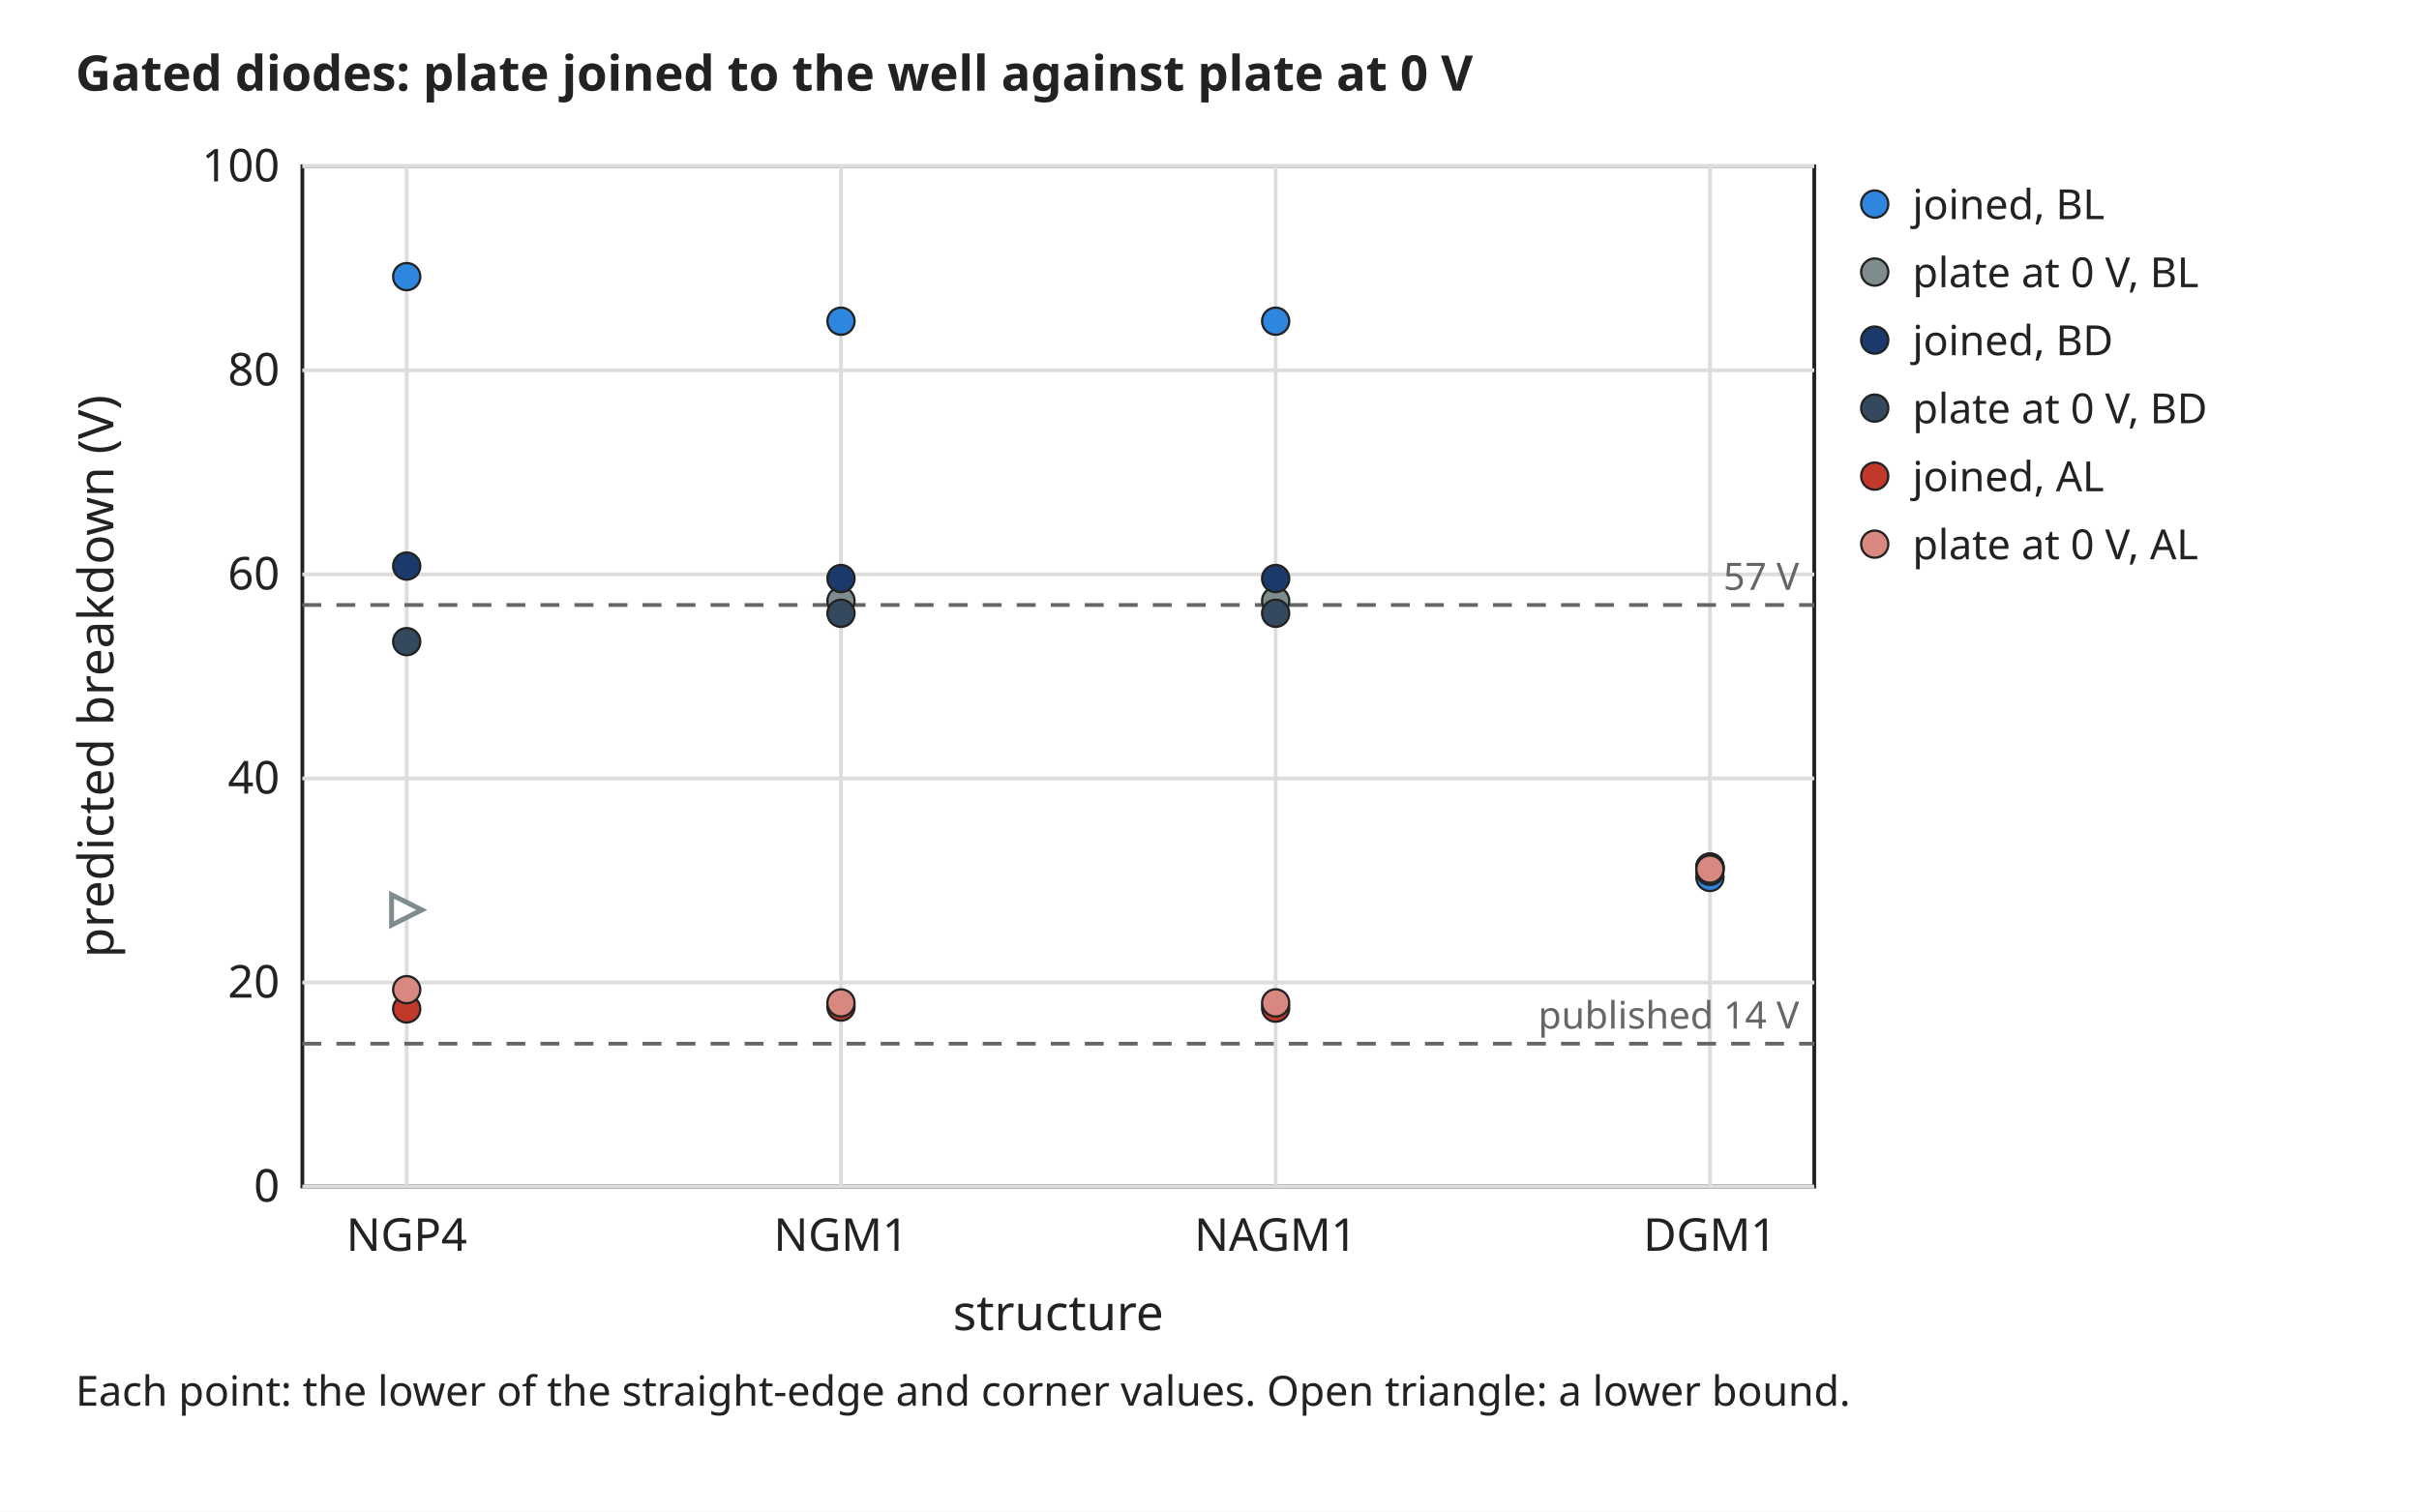
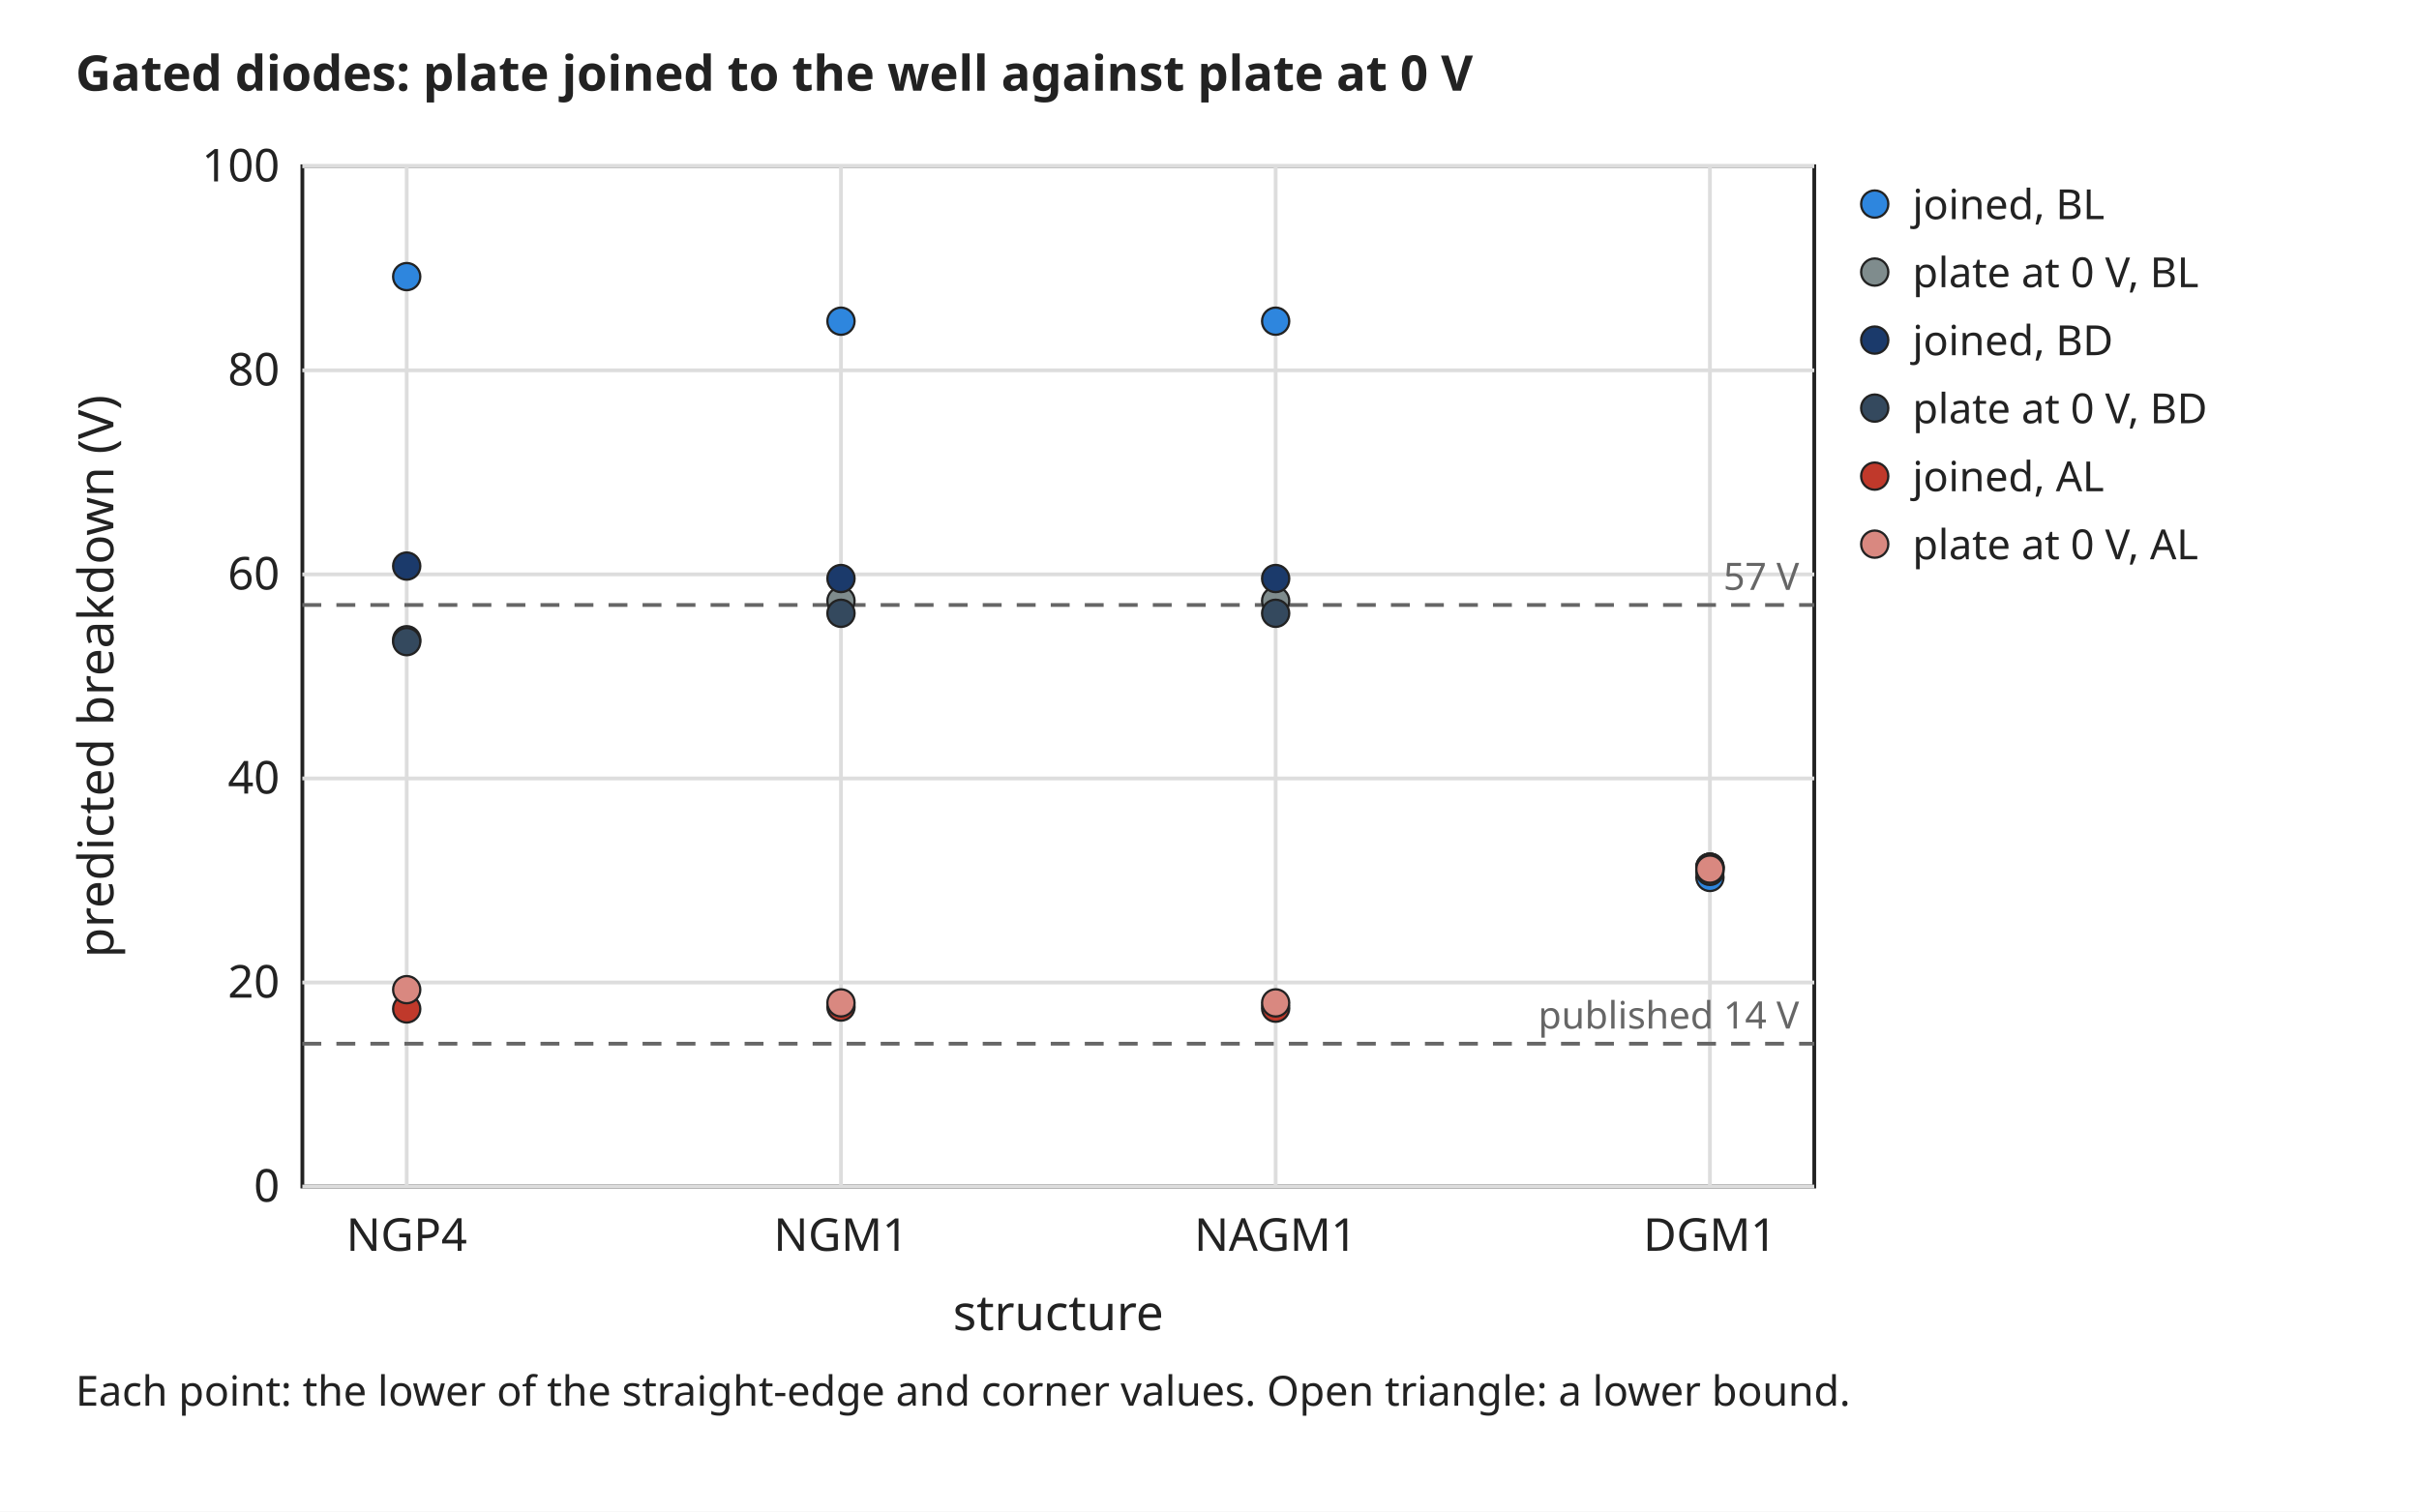
<svg xmlns="http://www.w3.org/2000/svg" width="640" height="400" viewBox="0 0 640 400" font-family="sans-serif" font-size="13">
  <rect width="640" height="400" fill="white" />
  <text x="20" y="24" text-anchor="start" font-size="13" font-weight="bold" fill="#222222">Gated diodes: plate joined to the well against plate at 0 V</text>
  <rect x="80" y="44" width="400" height="270" rx="0" fill="none" stroke="#222222" />
  <line x1="107.6" y1="44" x2="107.6" y2="314" stroke="#dddddd" stroke-width="1" />
  <text x="107.6" y="331" text-anchor="middle" font-size="12" font-weight="normal" fill="#222222">NGP4</text>
  <line x1="222.5" y1="44" x2="222.5" y2="314" stroke="#dddddd" stroke-width="1" />
  <text x="222.5" y="331" text-anchor="middle" font-size="12" font-weight="normal" fill="#222222">NGM1</text>
  <line x1="337.5" y1="44" x2="337.5" y2="314" stroke="#dddddd" stroke-width="1" />
  <text x="337.5" y="331" text-anchor="middle" font-size="12" font-weight="normal" fill="#222222">NAGM1</text>
  <line x1="452.4" y1="44" x2="452.4" y2="314" stroke="#dddddd" stroke-width="1" />
  <text x="452.4" y="331" text-anchor="middle" font-size="12" font-weight="normal" fill="#222222">DGM1</text>
  <line x1="80" y1="314.0" x2="480" y2="314.0" stroke="#dddddd" stroke-width="1" />
  <text x="74" y="318.0" text-anchor="end" font-size="12" font-weight="normal" fill="#222222">0</text>
  <line x1="80" y1="260.0" x2="480" y2="260.0" stroke="#dddddd" stroke-width="1" />
  <text x="74" y="264.0" text-anchor="end" font-size="12" font-weight="normal" fill="#222222">20</text>
  <line x1="80" y1="206.0" x2="480" y2="206.0" stroke="#dddddd" stroke-width="1" />
  <text x="74" y="210.0" text-anchor="end" font-size="12" font-weight="normal" fill="#222222">40</text>
  <line x1="80" y1="152.0" x2="480" y2="152.0" stroke="#dddddd" stroke-width="1" />
  <text x="74" y="156.0" text-anchor="end" font-size="12" font-weight="normal" fill="#222222">60</text>
  <line x1="80" y1="98.0" x2="480" y2="98.0" stroke="#dddddd" stroke-width="1" />
  <text x="74" y="102.0" text-anchor="end" font-size="12" font-weight="normal" fill="#222222">80</text>
  <line x1="80" y1="44.0" x2="480" y2="44.0" stroke="#dddddd" stroke-width="1" />
  <text x="74" y="48.0" text-anchor="end" font-size="12" font-weight="normal" fill="#222222">100</text>
  <text x="280.0" y="352" text-anchor="middle" font-size="13" font-weight="normal" fill="#222222">structure</text>
  <text x="30" y="179.0" text-anchor="middle" font-size="13" font-weight="normal" fill="#222222" transform="rotate(-90 30 179.0)">predicted breakdown (V)</text>
  <line x1="80" y1="276.2" x2="480" y2="276.2" stroke="#666666" stroke-width="1" stroke-dasharray="5 4" />
  <text x="476" y="272.2" text-anchor="end" font-size="10" font-weight="normal" fill="#666666">published 14 V</text>
  <line x1="80" y1="160.1" x2="480" y2="160.1" stroke="#666666" stroke-width="1" stroke-dasharray="5 4" />
  <text x="476" y="156.1" text-anchor="end" font-size="10" font-weight="normal" fill="#666666">57 V</text>
  <circle cx="107.6" cy="73.2" r="3.6" fill="#2e86de" stroke="#222222" stroke-width="0.6" />
  <circle cx="222.5" cy="85.0" r="3.6" fill="#2e86de" stroke="#222222" stroke-width="0.6" />
  <circle cx="337.5" cy="85.0" r="3.6" fill="#2e86de" stroke="#222222" stroke-width="0.6" />
  <circle cx="452.4" cy="232.2" r="3.6" fill="#2e86de" stroke="#222222" stroke-width="0.6" />
  <circle cx="496.0" cy="54.0" r="3.6" fill="#2e86de" stroke="#222222" stroke-width="0.6" />
  <text x="506" y="58" text-anchor="start" font-size="11" font-weight="normal" fill="#222222">joined, BL</text>
-   <path d="M103.6,236.8 L111.6,240.8 L103.6,244.8 Z" fill="white" stroke="#7f8c8d" stroke-width="1.3" />
+   <circle cx="107.6" cy="169.3" r="3.6" fill="#7f8c8d" stroke="#222222" stroke-width="0.6" />
  <circle cx="222.5" cy="159.0" r="3.6" fill="#7f8c8d" stroke="#222222" stroke-width="0.6" />
  <circle cx="337.5" cy="159.0" r="3.6" fill="#7f8c8d" stroke="#222222" stroke-width="0.6" />
  <circle cx="452.4" cy="229.5" r="3.6" fill="#7f8c8d" stroke="#222222" stroke-width="0.6" />
  <circle cx="496.0" cy="72.0" r="3.6" fill="#7f8c8d" stroke="#222222" stroke-width="0.6" />
  <text x="506" y="76" text-anchor="start" font-size="11" font-weight="normal" fill="#222222">plate at 0 V, BL</text>
  <circle cx="107.6" cy="149.8" r="3.6" fill="#1b3a6b" stroke="#222222" stroke-width="0.6" />
  <circle cx="222.5" cy="153.1" r="3.6" fill="#1b3a6b" stroke="#222222" stroke-width="0.6" />
  <circle cx="337.5" cy="153.1" r="3.6" fill="#1b3a6b" stroke="#222222" stroke-width="0.6" />
  <circle cx="452.4" cy="229.5" r="3.6" fill="#1b3a6b" stroke="#222222" stroke-width="0.6" />
  <circle cx="496.0" cy="90.0" r="3.6" fill="#1b3a6b" stroke="#222222" stroke-width="0.6" />
  <text x="506" y="94" text-anchor="start" font-size="11" font-weight="normal" fill="#222222">joined, BD</text>
  <circle cx="107.6" cy="169.8" r="3.6" fill="#34495e" stroke="#222222" stroke-width="0.6" />
  <circle cx="222.5" cy="162.3" r="3.6" fill="#34495e" stroke="#222222" stroke-width="0.6" />
  <circle cx="337.5" cy="162.3" r="3.6" fill="#34495e" stroke="#222222" stroke-width="0.6" />
  <circle cx="452.4" cy="230.6" r="3.6" fill="#34495e" stroke="#222222" stroke-width="0.6" />
  <circle cx="496.0" cy="108.0" r="3.6" fill="#34495e" stroke="#222222" stroke-width="0.6" />
  <text x="506" y="112" text-anchor="start" font-size="11" font-weight="normal" fill="#222222">plate at 0 V, BD</text>
  <circle cx="107.6" cy="267.0" r="3.6" fill="#c0392b" stroke="#222222" stroke-width="0.6" />
  <circle cx="222.5" cy="266.5" r="3.6" fill="#c0392b" stroke="#222222" stroke-width="0.6" />
  <circle cx="337.5" cy="266.8" r="3.6" fill="#c0392b" stroke="#222222" stroke-width="0.6" />
  <circle cx="452.4" cy="229.5" r="3.6" fill="#c0392b" stroke="#222222" stroke-width="0.6" />
  <circle cx="496.0" cy="126.0" r="3.6" fill="#c0392b" stroke="#222222" stroke-width="0.6" />
  <text x="506" y="130" text-anchor="start" font-size="11" font-weight="normal" fill="#222222">joined, AL</text>
  <circle cx="107.6" cy="261.9" r="3.6" fill="#d98880" stroke="#222222" stroke-width="0.6" />
  <circle cx="222.5" cy="265.4" r="3.6" fill="#d98880" stroke="#222222" stroke-width="0.6" />
  <circle cx="337.5" cy="265.4" r="3.6" fill="#d98880" stroke="#222222" stroke-width="0.6" />
  <circle cx="452.4" cy="230.0" r="3.6" fill="#d98880" stroke="#222222" stroke-width="0.6" />
  <circle cx="496.0" cy="144.0" r="3.6" fill="#d98880" stroke="#222222" stroke-width="0.6" />
  <text x="506" y="148" text-anchor="start" font-size="11" font-weight="normal" fill="#222222">plate at 0 V, AL</text>
  <text x="20" y="372" text-anchor="start" font-size="11" font-weight="normal" fill="#222222">Each point: the lower of the straight-edge and corner values. Open triangle: a lower bound.</text>
  <text x="20" y="388" text-anchor="start" font-size="11" font-weight="normal" fill="#222222" />
</svg>
